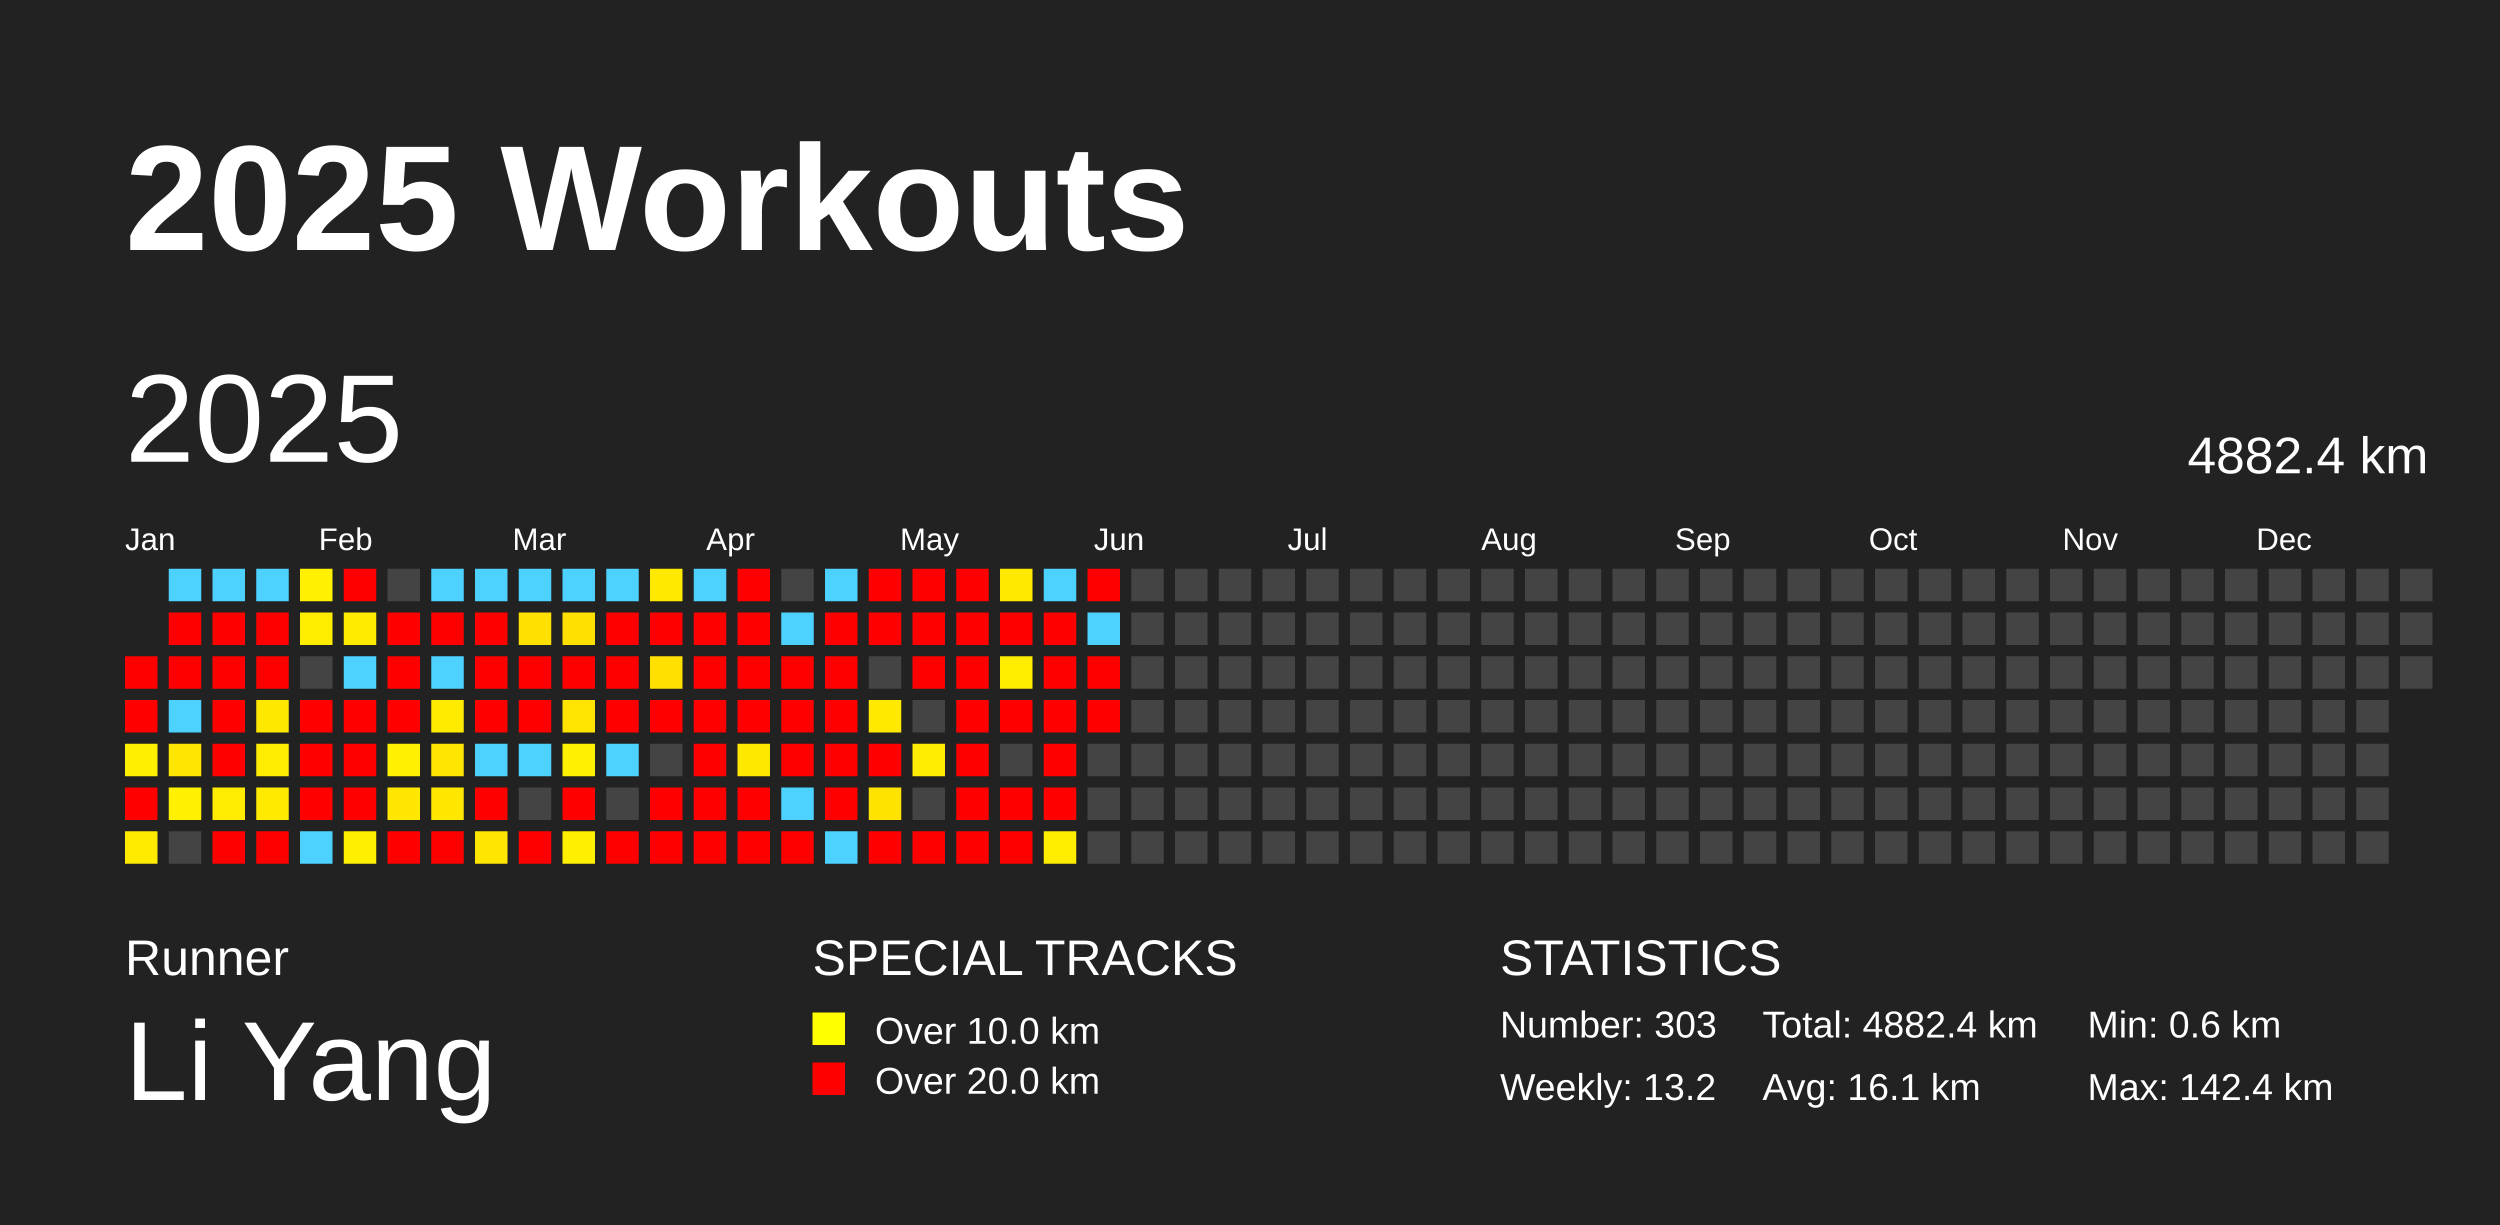
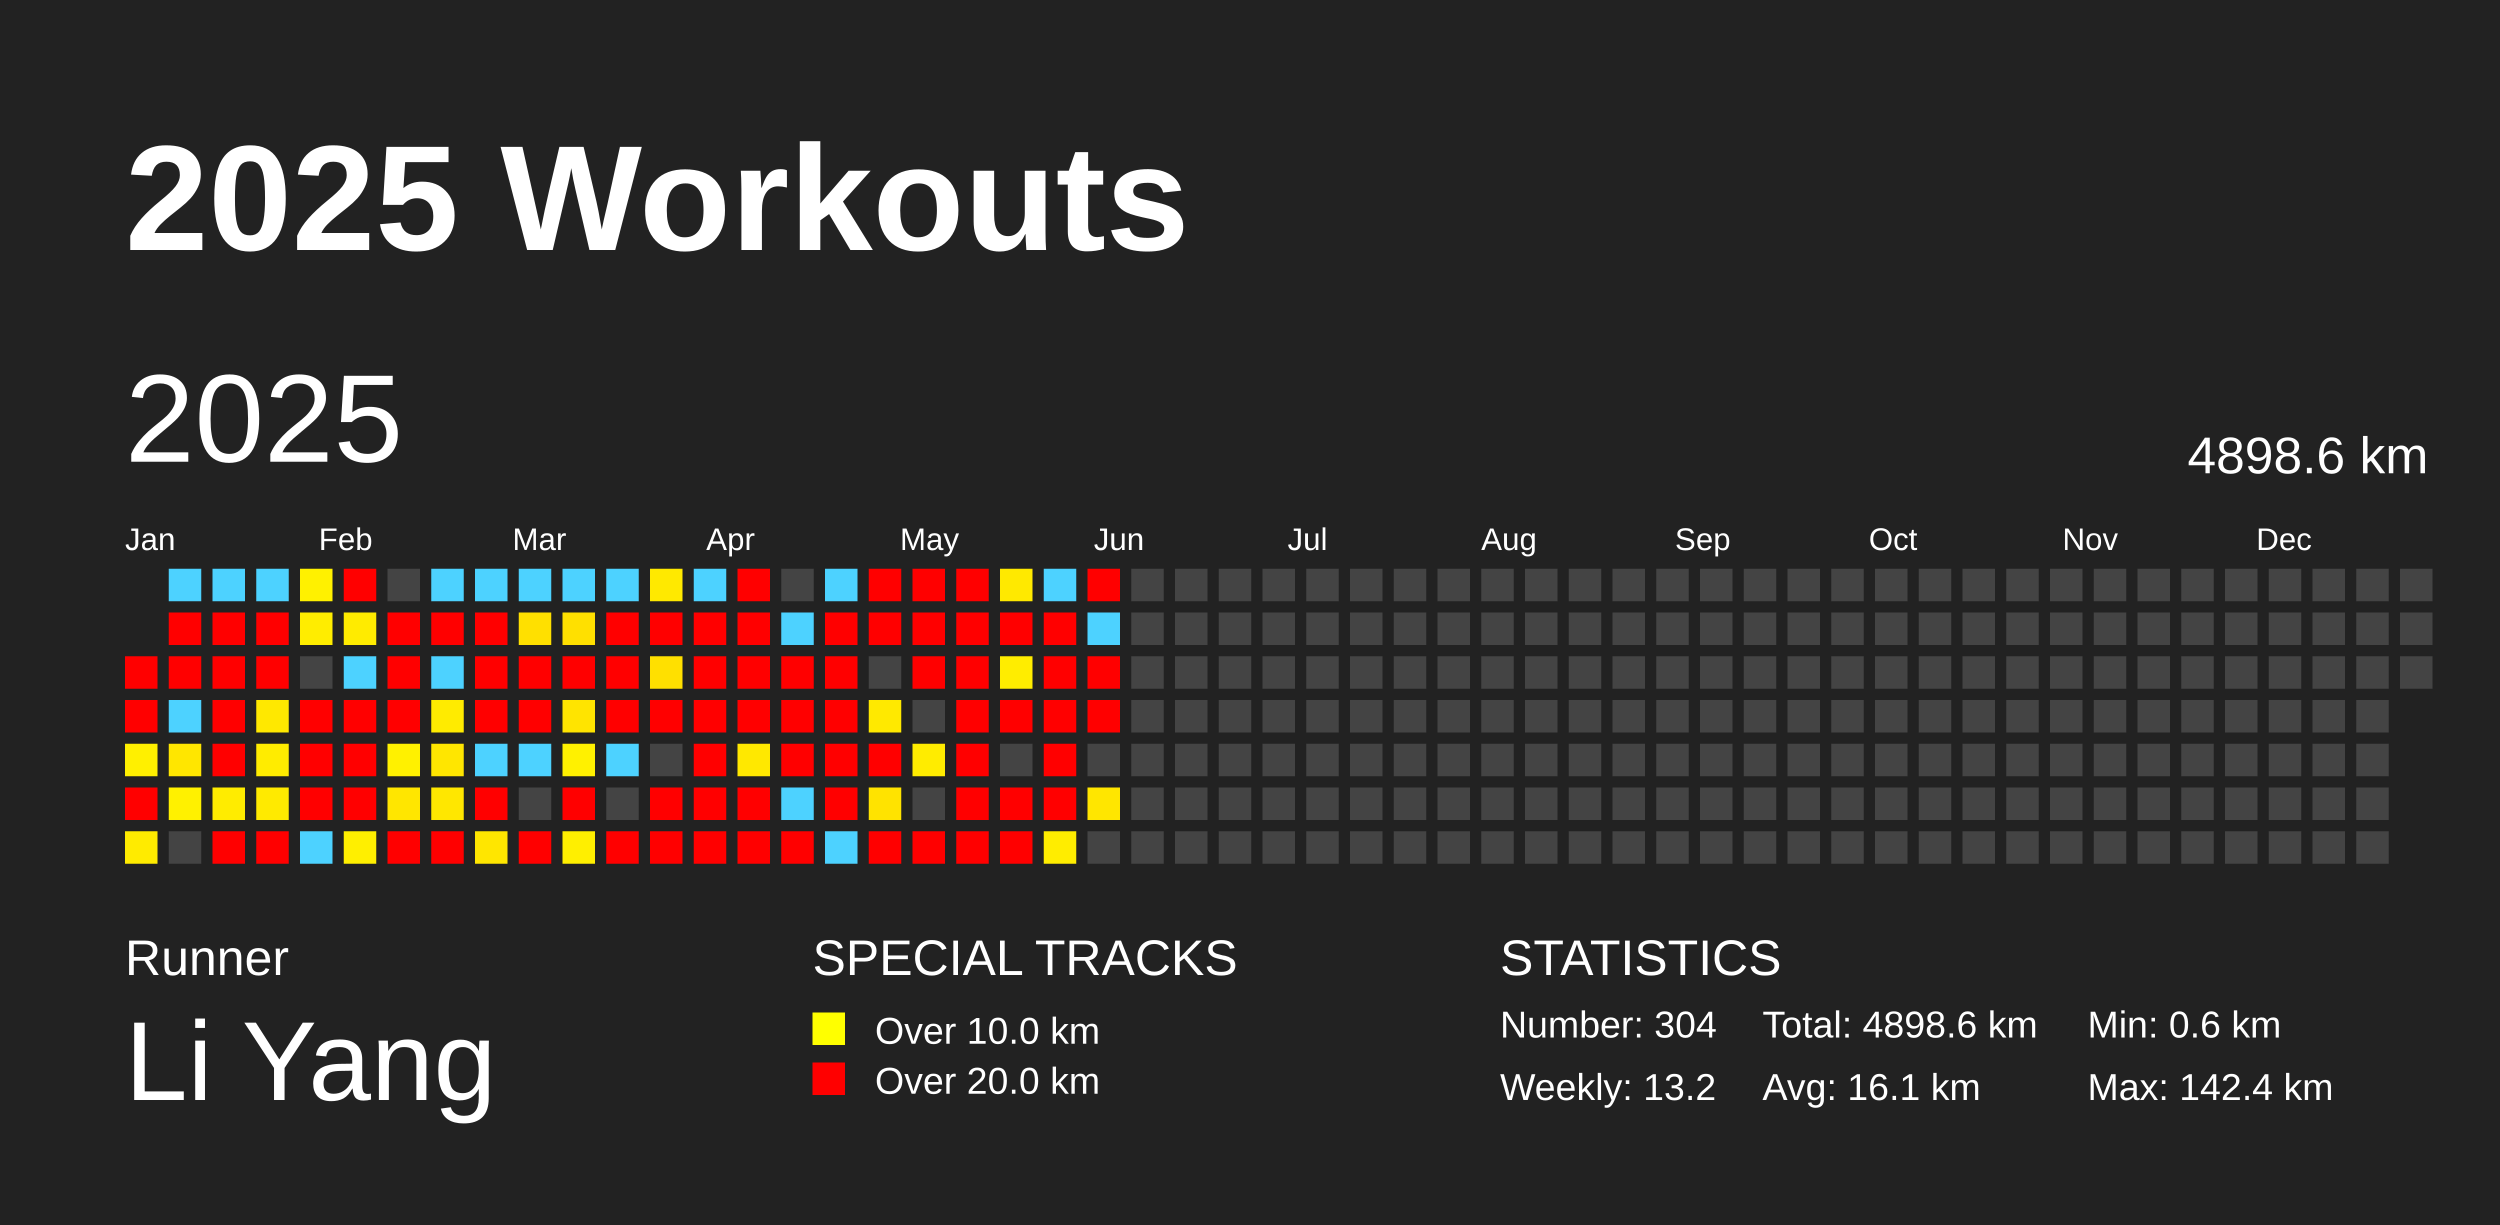
<svg xmlns="http://www.w3.org/2000/svg" baseProfile="full" height="98mm" version="1.1" viewBox="0,0,200,98" width="200mm">
  <defs />
  <rect fill="#222222" height="98" width="200" x="0" y="0" />
  <text fill="#FFFFFF" style="font-size:12px; font-family:Arial; font-weight:bold;" x="10" y="20">2025 Workouts</text>
  <text fill="#FFFFFF" style="font-size:4px; font-family:Arial" x="10" y="78">Runner</text>
  <text fill="#FFFFFF" style="font-size:9px; font-family:Arial" x="10" y="88">Li Yang</text>
  <text fill="#FFFFFF" style="font-size:4px; font-family:Arial" x="65" y="78">SPECIAL TRACKS</text>
  <rect fill="yellow" height="2.6" width="2.6" x="65" y="81" />
  <text fill="#FFFFFF" style="font-size:3px; font-family:Arial" x="70" y="83.5">Over 10.0 km</text>
  <rect fill="red" height="2.6" width="2.6" x="65" y="85" />
  <text fill="#FFFFFF" style="font-size:3px; font-family:Arial" x="70" y="87.5">Over 20.0 km</text>
  <text fill="#FFFFFF" style="font-size:4px; font-family:Arial" x="120" y="78">STATISTICS</text>
-   <text fill="#FFFFFF" style="font-size:3px; font-family:Arial" x="120" y="83">Number: 303</text>
+   <text fill="#FFFFFF" style="font-size:3px; font-family:Arial" x="120" y="83">Number: 304</text>
  <text fill="#FFFFFF" style="font-size:3px; font-family:Arial" x="120" y="88">Weekly: 13.2</text>
-   <text fill="#FFFFFF" style="font-size:3px; font-family:Arial" x="141" y="83">Total: 4882.4 km</text>
+   <text fill="#FFFFFF" style="font-size:3px; font-family:Arial" x="141" y="83">Total: 4898.6 km</text>
  <text fill="#FFFFFF" style="font-size:3px; font-family:Arial" x="141" y="88">Avg: 16.1 km</text>
  <text fill="#FFFFFF" style="font-size:3px; font-family:Arial" x="167" y="83">Min: 0.6 km</text>
  <text fill="#FFFFFF" style="font-size:3px; font-family:Arial" x="167" y="88">Max: 142.4 km</text>
  <text dominant-baseline="hanging" fill="#FFFFFF" style="font-size:10.0px; font-family:Arial;" x="10" y="30">2025</text>
-   <text dominant-baseline="hanging" fill="#FFFFFF" style="font-size:4.125px; font-family:Arial;" x="175" y="35">4882.4 km</text>
+   <text dominant-baseline="hanging" fill="#FFFFFF" style="font-size:4.125px; font-family:Arial;" x="175" y="35">4898.6 km</text>
  <text fill="#FFFFFF" style="font-size:2.5px; font-family:Arial" x="10.0" y="44">Jan</text>
  <text fill="#FFFFFF" style="font-size:2.5px; font-family:Arial" x="25.5" y="44">Feb</text>
  <text fill="#FFFFFF" style="font-size:2.5px; font-family:Arial" x="41.0" y="44">Mar</text>
  <text fill="#FFFFFF" style="font-size:2.5px; font-family:Arial" x="56.5" y="44">Apr</text>
  <text fill="#FFFFFF" style="font-size:2.5px; font-family:Arial" x="72.0" y="44">May</text>
  <text fill="#FFFFFF" style="font-size:2.5px; font-family:Arial" x="87.5" y="44">Jun</text>
  <text fill="#FFFFFF" style="font-size:2.5px; font-family:Arial" x="103.0" y="44">Jul</text>
  <text fill="#FFFFFF" style="font-size:2.5px; font-family:Arial" x="118.5" y="44">Aug</text>
  <text fill="#FFFFFF" style="font-size:2.5px; font-family:Arial" x="134.0" y="44">Sep</text>
  <text fill="#FFFFFF" style="font-size:2.5px; font-family:Arial" x="149.5" y="44">Oct</text>
  <text fill="#FFFFFF" style="font-size:2.5px; font-family:Arial" x="165.0" y="44">Nov</text>
  <text fill="#FFFFFF" style="font-size:2.5px; font-family:Arial" x="180.5" y="44">Dec</text>
  <rect fill="red" height="2.6" width="2.6" x="10.0" y="52.5" />
  <rect fill="red" height="2.6" width="2.6" x="10.0" y="56.0" />
  <rect fill="#fff000" height="2.6" width="2.6" x="10.0" y="59.5" />
  <rect fill="red" height="2.6" width="2.6" x="10.0" y="63.0" />
  <rect fill="#ffeb00" height="2.6" width="2.6" x="10.0" y="66.5" />
  <rect fill="#4dd2ff" height="2.6" width="2.6" x="13.5" y="45.5" />
  <rect fill="red" height="2.6" width="2.6" x="13.5" y="49.0" />
  <rect fill="red" height="2.6" width="2.6" x="13.5" y="52.5" />
  <rect fill="#4dd2ff" height="2.6" width="2.6" x="13.5" y="56.0" />
  <rect fill="#ffe600" height="2.6" width="2.6" x="13.5" y="59.5" />
  <rect fill="#fff100" height="2.6" width="2.6" x="13.5" y="63.0" />
  <rect fill="#444444" height="2.6" width="2.6" x="13.5" y="66.5" />
  <rect fill="#4dd2ff" height="2.6" width="2.6" x="17.0" y="45.5" />
  <rect fill="red" height="2.6" width="2.6" x="17.0" y="49.0" />
  <rect fill="red" height="2.6" width="2.6" x="17.0" y="52.5" />
  <rect fill="red" height="2.6" width="2.6" x="17.0" y="56.0" />
  <rect fill="red" height="2.6" width="2.6" x="17.0" y="59.5" />
  <rect fill="#ffec00" height="2.6" width="2.6" x="17.0" y="63.0" />
  <rect fill="red" height="2.6" width="2.6" x="17.0" y="66.5" />
  <rect fill="#4dd2ff" height="2.6" width="2.6" x="20.5" y="45.5" />
  <rect fill="red" height="2.6" width="2.6" x="20.5" y="49.0" />
  <rect fill="red" height="2.6" width="2.6" x="20.5" y="52.5" />
  <rect fill="#ffe800" height="2.6" width="2.6" x="20.5" y="56.0" />
  <rect fill="#ffec00" height="2.6" width="2.6" x="20.5" y="59.5" />
  <rect fill="#ffea00" height="2.6" width="2.6" x="20.5" y="63.0" />
  <rect fill="red" height="2.6" width="2.6" x="20.5" y="66.5" />
  <rect fill="#fff100" height="2.6" width="2.6" x="24.0" y="45.5" />
  <rect fill="#ffed00" height="2.6" width="2.6" x="24.0" y="49.0" />
  <rect fill="#444444" height="2.6" width="2.6" x="24.0" y="52.5" />
  <rect fill="red" height="2.6" width="2.6" x="24.0" y="56.0" />
  <rect fill="red" height="2.6" width="2.6" x="24.0" y="59.5" />
  <rect fill="red" height="2.6" width="2.6" x="24.0" y="63.0" />
  <rect fill="#4dd2ff" height="2.6" width="2.6" x="24.0" y="66.5" />
  <rect fill="red" height="2.6" width="2.6" x="27.5" y="45.5" />
  <rect fill="#ffeb00" height="2.6" width="2.6" x="27.5" y="49.0" />
  <rect fill="#4dd2ff" height="2.6" width="2.6" x="27.5" y="52.5" />
  <rect fill="red" height="2.6" width="2.6" x="27.5" y="56.0" />
  <rect fill="red" height="2.6" width="2.6" x="27.5" y="59.5" />
  <rect fill="red" height="2.6" width="2.6" x="27.5" y="63.0" />
  <rect fill="#ffef00" height="2.6" width="2.6" x="27.5" y="66.5" />
  <rect fill="#444444" height="2.6" width="2.6" x="31.0" y="45.5" />
  <rect fill="red" height="2.6" width="2.6" x="31.0" y="49.0" />
  <rect fill="red" height="2.6" width="2.6" x="31.0" y="52.5" />
  <rect fill="red" height="2.6" width="2.6" x="31.0" y="56.0" />
  <rect fill="#fff100" height="2.6" width="2.6" x="31.0" y="59.5" />
  <rect fill="#ffe600" height="2.6" width="2.6" x="31.0" y="63.0" />
  <rect fill="red" height="2.6" width="2.6" x="31.0" y="66.5" />
  <rect fill="#4dd2ff" height="2.6" width="2.6" x="34.5" y="45.5" />
  <rect fill="red" height="2.6" width="2.6" x="34.5" y="49.0" />
  <rect fill="#4dd2ff" height="2.6" width="2.6" x="34.5" y="52.5" />
  <rect fill="#ffeb00" height="2.6" width="2.6" x="34.5" y="56.0" />
  <rect fill="#ffe600" height="2.6" width="2.6" x="34.5" y="59.5" />
  <rect fill="#ffe700" height="2.6" width="2.6" x="34.5" y="63.0" />
  <rect fill="red" height="2.6" width="2.6" x="34.5" y="66.5" />
  <rect fill="#4dd2ff" height="2.6" width="2.6" x="38.0" y="45.5" />
  <rect fill="red" height="2.6" width="2.6" x="38.0" y="49.0" />
  <rect fill="red" height="2.6" width="2.6" x="38.0" y="52.5" />
  <rect fill="red" height="2.6" width="2.6" x="38.0" y="56.0" />
  <rect fill="#4dd2ff" height="2.6" width="2.6" x="38.0" y="59.5" />
  <rect fill="red" height="2.6" width="2.6" x="38.0" y="63.0" />
  <rect fill="#ffe600" height="2.6" width="2.6" x="38.0" y="66.5" />
  <rect fill="#4dd2ff" height="2.6" width="2.6" x="41.5" y="45.5" />
  <rect fill="#ffe000" height="2.6" width="2.6" x="41.5" y="49.0" />
  <rect fill="red" height="2.6" width="2.6" x="41.5" y="52.5" />
  <rect fill="red" height="2.6" width="2.6" x="41.5" y="56.0" />
  <rect fill="#4dd2ff" height="2.6" width="2.6" x="41.5" y="59.5" />
  <rect fill="#444444" height="2.6" width="2.6" x="41.5" y="63.0" />
  <rect fill="red" height="2.6" width="2.6" x="41.5" y="66.5" />
  <rect fill="#4dd2ff" height="2.6" width="2.6" x="45.0" y="45.5" />
  <rect fill="#ffe000" height="2.6" width="2.6" x="45.0" y="49.0" />
  <rect fill="red" height="2.6" width="2.6" x="45.0" y="52.5" />
  <rect fill="#ffe400" height="2.6" width="2.6" x="45.0" y="56.0" />
  <rect fill="#fff100" height="2.6" width="2.6" x="45.0" y="59.5" />
  <rect fill="red" height="2.6" width="2.6" x="45.0" y="63.0" />
  <rect fill="#ffef00" height="2.6" width="2.6" x="45.0" y="66.5" />
  <rect fill="#4dd2ff" height="2.6" width="2.6" x="48.5" y="45.5" />
  <rect fill="red" height="2.6" width="2.6" x="48.5" y="49.0" />
  <rect fill="red" height="2.6" width="2.6" x="48.5" y="52.5" />
  <rect fill="red" height="2.6" width="2.6" x="48.5" y="56.0" />
  <rect fill="#4dd2ff" height="2.6" width="2.6" x="48.5" y="59.5" />
  <rect fill="#444444" height="2.6" width="2.6" x="48.5" y="63.0" />
  <rect fill="red" height="2.6" width="2.6" x="48.5" y="66.5" />
  <rect fill="#ffe900" height="2.6" width="2.6" x="52.0" y="45.5" />
  <rect fill="red" height="2.6" width="2.6" x="52.0" y="49.0" />
  <rect fill="#ffe000" height="2.6" width="2.6" x="52.0" y="52.5" />
  <rect fill="red" height="2.6" width="2.6" x="52.0" y="56.0" />
  <rect fill="#444444" height="2.6" width="2.6" x="52.0" y="59.5" />
  <rect fill="red" height="2.6" width="2.6" x="52.0" y="63.0" />
  <rect fill="red" height="2.6" width="2.6" x="52.0" y="66.5" />
  <rect fill="#4dd2ff" height="2.6" width="2.6" x="55.5" y="45.5" />
  <rect fill="red" height="2.6" width="2.6" x="55.5" y="49.0" />
  <rect fill="red" height="2.6" width="2.6" x="55.5" y="52.5" />
  <rect fill="red" height="2.6" width="2.6" x="55.5" y="56.0" />
  <rect fill="red" height="2.6" width="2.6" x="55.5" y="59.5" />
  <rect fill="red" height="2.6" width="2.6" x="55.5" y="63.0" />
  <rect fill="red" height="2.6" width="2.6" x="55.5" y="66.5" />
  <rect fill="red" height="2.6" width="2.6" x="59.0" y="45.5" />
  <rect fill="red" height="2.6" width="2.6" x="59.0" y="49.0" />
  <rect fill="red" height="2.6" width="2.6" x="59.0" y="52.5" />
  <rect fill="red" height="2.6" width="2.6" x="59.0" y="56.0" />
  <rect fill="#ffe800" height="2.6" width="2.6" x="59.0" y="59.5" />
  <rect fill="red" height="2.6" width="2.6" x="59.0" y="63.0" />
  <rect fill="red" height="2.6" width="2.6" x="59.0" y="66.5" />
  <rect fill="#444444" height="2.6" width="2.6" x="62.5" y="45.5" />
  <rect fill="#4dd2ff" height="2.6" width="2.6" x="62.5" y="49.0" />
  <rect fill="red" height="2.6" width="2.6" x="62.5" y="52.5" />
  <rect fill="red" height="2.6" width="2.6" x="62.5" y="56.0" />
  <rect fill="red" height="2.6" width="2.6" x="62.5" y="59.5" />
  <rect fill="#4dd2ff" height="2.6" width="2.6" x="62.5" y="63.0" />
  <rect fill="red" height="2.6" width="2.6" x="62.5" y="66.5" />
  <rect fill="#4dd2ff" height="2.6" width="2.6" x="66.0" y="45.5" />
  <rect fill="red" height="2.6" width="2.6" x="66.0" y="49.0" />
  <rect fill="red" height="2.6" width="2.6" x="66.0" y="52.5" />
  <rect fill="red" height="2.6" width="2.6" x="66.0" y="56.0" />
  <rect fill="red" height="2.6" width="2.6" x="66.0" y="59.5" />
  <rect fill="red" height="2.6" width="2.6" x="66.0" y="63.0" />
  <rect fill="#4dd2ff" height="2.6" width="2.6" x="66.0" y="66.5" />
  <rect fill="red" height="2.6" width="2.6" x="69.5" y="45.5" />
  <rect fill="red" height="2.6" width="2.6" x="69.5" y="49.0" />
  <rect fill="#444444" height="2.6" width="2.6" x="69.5" y="52.5" />
  <rect fill="#ffe900" height="2.6" width="2.6" x="69.5" y="56.0" />
  <rect fill="red" height="2.6" width="2.6" x="69.5" y="59.5" />
  <rect fill="#ffe300" height="2.6" width="2.6" x="69.5" y="63.0" />
  <rect fill="red" height="2.6" width="2.6" x="69.5" y="66.5" />
  <rect fill="red" height="2.6" width="2.6" x="73.0" y="45.5" />
  <rect fill="red" height="2.6" width="2.6" x="73.0" y="49.0" />
  <rect fill="red" height="2.6" width="2.6" x="73.0" y="52.5" />
  <rect fill="#444444" height="2.6" width="2.6" x="73.0" y="56.0" />
  <rect fill="#ffec00" height="2.6" width="2.6" x="73.0" y="59.5" />
  <rect fill="#444444" height="2.6" width="2.6" x="73.0" y="63.0" />
  <rect fill="red" height="2.6" width="2.6" x="73.0" y="66.5" />
  <rect fill="red" height="2.6" width="2.6" x="76.5" y="45.5" />
  <rect fill="red" height="2.6" width="2.6" x="76.5" y="49.0" />
  <rect fill="red" height="2.6" width="2.6" x="76.5" y="52.5" />
  <rect fill="red" height="2.6" width="2.6" x="76.5" y="56.0" />
  <rect fill="red" height="2.6" width="2.6" x="76.5" y="59.5" />
  <rect fill="red" height="2.6" width="2.6" x="76.5" y="63.0" />
  <rect fill="red" height="2.6" width="2.6" x="76.5" y="66.5" />
  <rect fill="#ffe900" height="2.6" width="2.6" x="80.0" y="45.5" />
  <rect fill="red" height="2.6" width="2.6" x="80.0" y="49.0" />
  <rect fill="#ffed00" height="2.6" width="2.6" x="80.0" y="52.5" />
  <rect fill="red" height="2.6" width="2.6" x="80.0" y="56.0" />
  <rect fill="#444444" height="2.6" width="2.6" x="80.0" y="59.5" />
  <rect fill="red" height="2.6" width="2.6" x="80.0" y="63.0" />
  <rect fill="red" height="2.6" width="2.6" x="80.0" y="66.5" />
  <rect fill="#4dd2ff" height="2.6" width="2.6" x="83.5" y="45.5" />
  <rect fill="red" height="2.6" width="2.6" x="83.5" y="49.0" />
  <rect fill="red" height="2.6" width="2.6" x="83.5" y="52.5" />
  <rect fill="red" height="2.6" width="2.6" x="83.5" y="56.0" />
  <rect fill="red" height="2.6" width="2.6" x="83.5" y="59.5" />
  <rect fill="red" height="2.6" width="2.6" x="83.5" y="63.0" />
  <rect fill="#ffed00" height="2.6" width="2.6" x="83.5" y="66.5" />
  <rect fill="red" height="2.6" width="2.6" x="87.0" y="45.5" />
  <rect fill="#4dd2ff" height="2.6" width="2.6" x="87.0" y="49.0" />
  <rect fill="red" height="2.6" width="2.6" x="87.0" y="52.5" />
  <rect fill="red" height="2.6" width="2.6" x="87.0" y="56.0" />
  <rect fill="#444444" height="2.6" width="2.6" x="87.0" y="59.5" />
-   <rect fill="#444444" height="2.6" width="2.6" x="87.0" y="63.0" />
+   <rect fill="#ffe600" height="2.6" width="2.6" x="87.0" y="63.0" />
  <rect fill="#444444" height="2.6" width="2.6" x="87.0" y="66.5" />
  <rect fill="#444444" height="2.6" width="2.6" x="90.5" y="45.5" />
  <rect fill="#444444" height="2.6" width="2.6" x="90.5" y="49.0" />
  <rect fill="#444444" height="2.6" width="2.6" x="90.5" y="52.5" />
  <rect fill="#444444" height="2.6" width="2.6" x="90.5" y="56.0" />
  <rect fill="#444444" height="2.6" width="2.6" x="90.5" y="59.5" />
  <rect fill="#444444" height="2.6" width="2.6" x="90.5" y="63.0" />
  <rect fill="#444444" height="2.6" width="2.6" x="90.5" y="66.5" />
  <rect fill="#444444" height="2.6" width="2.6" x="94.0" y="45.5" />
  <rect fill="#444444" height="2.6" width="2.6" x="94.0" y="49.0" />
  <rect fill="#444444" height="2.6" width="2.6" x="94.0" y="52.5" />
  <rect fill="#444444" height="2.6" width="2.6" x="94.0" y="56.0" />
  <rect fill="#444444" height="2.6" width="2.6" x="94.0" y="59.5" />
  <rect fill="#444444" height="2.6" width="2.6" x="94.0" y="63.0" />
  <rect fill="#444444" height="2.6" width="2.6" x="94.0" y="66.5" />
  <rect fill="#444444" height="2.6" width="2.6" x="97.5" y="45.5" />
  <rect fill="#444444" height="2.6" width="2.6" x="97.5" y="49.0" />
  <rect fill="#444444" height="2.6" width="2.6" x="97.5" y="52.5" />
  <rect fill="#444444" height="2.6" width="2.6" x="97.5" y="56.0" />
  <rect fill="#444444" height="2.6" width="2.6" x="97.5" y="59.5" />
  <rect fill="#444444" height="2.6" width="2.6" x="97.5" y="63.0" />
  <rect fill="#444444" height="2.6" width="2.6" x="97.5" y="66.5" />
  <rect fill="#444444" height="2.6" width="2.6" x="101.0" y="45.5" />
  <rect fill="#444444" height="2.6" width="2.6" x="101.0" y="49.0" />
  <rect fill="#444444" height="2.6" width="2.6" x="101.0" y="52.5" />
  <rect fill="#444444" height="2.6" width="2.6" x="101.0" y="56.0" />
  <rect fill="#444444" height="2.6" width="2.6" x="101.0" y="59.5" />
  <rect fill="#444444" height="2.6" width="2.6" x="101.0" y="63.0" />
  <rect fill="#444444" height="2.6" width="2.6" x="101.0" y="66.5" />
  <rect fill="#444444" height="2.6" width="2.6" x="104.5" y="45.5" />
  <rect fill="#444444" height="2.6" width="2.6" x="104.5" y="49.0" />
  <rect fill="#444444" height="2.6" width="2.6" x="104.5" y="52.5" />
  <rect fill="#444444" height="2.6" width="2.6" x="104.5" y="56.0" />
  <rect fill="#444444" height="2.6" width="2.6" x="104.5" y="59.5" />
  <rect fill="#444444" height="2.6" width="2.6" x="104.5" y="63.0" />
  <rect fill="#444444" height="2.6" width="2.6" x="104.5" y="66.5" />
  <rect fill="#444444" height="2.6" width="2.6" x="108.0" y="45.5" />
  <rect fill="#444444" height="2.6" width="2.6" x="108.0" y="49.0" />
  <rect fill="#444444" height="2.6" width="2.6" x="108.0" y="52.5" />
  <rect fill="#444444" height="2.6" width="2.6" x="108.0" y="56.0" />
  <rect fill="#444444" height="2.6" width="2.6" x="108.0" y="59.5" />
  <rect fill="#444444" height="2.6" width="2.6" x="108.0" y="63.0" />
  <rect fill="#444444" height="2.6" width="2.6" x="108.0" y="66.5" />
  <rect fill="#444444" height="2.6" width="2.6" x="111.5" y="45.5" />
  <rect fill="#444444" height="2.6" width="2.6" x="111.5" y="49.0" />
  <rect fill="#444444" height="2.6" width="2.6" x="111.5" y="52.5" />
  <rect fill="#444444" height="2.6" width="2.6" x="111.5" y="56.0" />
  <rect fill="#444444" height="2.6" width="2.6" x="111.5" y="59.5" />
  <rect fill="#444444" height="2.6" width="2.6" x="111.5" y="63.0" />
  <rect fill="#444444" height="2.6" width="2.6" x="111.5" y="66.5" />
  <rect fill="#444444" height="2.6" width="2.6" x="115.0" y="45.5" />
  <rect fill="#444444" height="2.6" width="2.6" x="115.0" y="49.0" />
  <rect fill="#444444" height="2.6" width="2.6" x="115.0" y="52.5" />
  <rect fill="#444444" height="2.6" width="2.6" x="115.0" y="56.0" />
  <rect fill="#444444" height="2.6" width="2.6" x="115.0" y="59.5" />
  <rect fill="#444444" height="2.6" width="2.6" x="115.0" y="63.0" />
  <rect fill="#444444" height="2.6" width="2.6" x="115.0" y="66.5" />
  <rect fill="#444444" height="2.6" width="2.6" x="118.5" y="45.5" />
  <rect fill="#444444" height="2.6" width="2.6" x="118.5" y="49.0" />
  <rect fill="#444444" height="2.6" width="2.6" x="118.5" y="52.5" />
  <rect fill="#444444" height="2.6" width="2.6" x="118.5" y="56.0" />
  <rect fill="#444444" height="2.6" width="2.6" x="118.5" y="59.5" />
  <rect fill="#444444" height="2.6" width="2.6" x="118.5" y="63.0" />
  <rect fill="#444444" height="2.6" width="2.6" x="118.5" y="66.5" />
  <rect fill="#444444" height="2.6" width="2.6" x="122.0" y="45.5" />
  <rect fill="#444444" height="2.6" width="2.6" x="122.0" y="49.0" />
  <rect fill="#444444" height="2.6" width="2.6" x="122.0" y="52.5" />
  <rect fill="#444444" height="2.6" width="2.6" x="122.0" y="56.0" />
  <rect fill="#444444" height="2.6" width="2.6" x="122.0" y="59.5" />
  <rect fill="#444444" height="2.6" width="2.6" x="122.0" y="63.0" />
  <rect fill="#444444" height="2.6" width="2.6" x="122.0" y="66.5" />
  <rect fill="#444444" height="2.6" width="2.6" x="125.5" y="45.5" />
  <rect fill="#444444" height="2.6" width="2.6" x="125.5" y="49.0" />
  <rect fill="#444444" height="2.6" width="2.6" x="125.5" y="52.5" />
  <rect fill="#444444" height="2.6" width="2.6" x="125.5" y="56.0" />
  <rect fill="#444444" height="2.6" width="2.6" x="125.5" y="59.5" />
  <rect fill="#444444" height="2.6" width="2.6" x="125.5" y="63.0" />
  <rect fill="#444444" height="2.6" width="2.6" x="125.5" y="66.5" />
  <rect fill="#444444" height="2.6" width="2.6" x="129.0" y="45.5" />
  <rect fill="#444444" height="2.6" width="2.6" x="129.0" y="49.0" />
  <rect fill="#444444" height="2.6" width="2.6" x="129.0" y="52.5" />
  <rect fill="#444444" height="2.6" width="2.6" x="129.0" y="56.0" />
  <rect fill="#444444" height="2.6" width="2.6" x="129.0" y="59.5" />
  <rect fill="#444444" height="2.6" width="2.6" x="129.0" y="63.0" />
  <rect fill="#444444" height="2.6" width="2.6" x="129.0" y="66.5" />
  <rect fill="#444444" height="2.6" width="2.6" x="132.5" y="45.5" />
  <rect fill="#444444" height="2.6" width="2.6" x="132.5" y="49.0" />
  <rect fill="#444444" height="2.6" width="2.6" x="132.5" y="52.5" />
  <rect fill="#444444" height="2.6" width="2.6" x="132.5" y="56.0" />
  <rect fill="#444444" height="2.6" width="2.6" x="132.5" y="59.5" />
  <rect fill="#444444" height="2.6" width="2.6" x="132.5" y="63.0" />
  <rect fill="#444444" height="2.6" width="2.6" x="132.5" y="66.5" />
  <rect fill="#444444" height="2.6" width="2.6" x="136.0" y="45.5" />
  <rect fill="#444444" height="2.6" width="2.6" x="136.0" y="49.0" />
  <rect fill="#444444" height="2.6" width="2.6" x="136.0" y="52.5" />
  <rect fill="#444444" height="2.6" width="2.6" x="136.0" y="56.0" />
  <rect fill="#444444" height="2.6" width="2.6" x="136.0" y="59.5" />
  <rect fill="#444444" height="2.6" width="2.6" x="136.0" y="63.0" />
  <rect fill="#444444" height="2.6" width="2.6" x="136.0" y="66.5" />
  <rect fill="#444444" height="2.6" width="2.6" x="139.5" y="45.5" />
  <rect fill="#444444" height="2.6" width="2.6" x="139.5" y="49.0" />
  <rect fill="#444444" height="2.6" width="2.6" x="139.5" y="52.5" />
  <rect fill="#444444" height="2.6" width="2.6" x="139.5" y="56.0" />
  <rect fill="#444444" height="2.6" width="2.6" x="139.5" y="59.5" />
  <rect fill="#444444" height="2.6" width="2.6" x="139.5" y="63.0" />
  <rect fill="#444444" height="2.6" width="2.6" x="139.5" y="66.5" />
  <rect fill="#444444" height="2.6" width="2.6" x="143.0" y="45.5" />
  <rect fill="#444444" height="2.6" width="2.6" x="143.0" y="49.0" />
  <rect fill="#444444" height="2.6" width="2.6" x="143.0" y="52.5" />
  <rect fill="#444444" height="2.6" width="2.6" x="143.0" y="56.0" />
  <rect fill="#444444" height="2.6" width="2.6" x="143.0" y="59.5" />
  <rect fill="#444444" height="2.6" width="2.6" x="143.0" y="63.0" />
  <rect fill="#444444" height="2.6" width="2.6" x="143.0" y="66.5" />
  <rect fill="#444444" height="2.6" width="2.6" x="146.5" y="45.5" />
  <rect fill="#444444" height="2.6" width="2.6" x="146.5" y="49.0" />
  <rect fill="#444444" height="2.6" width="2.6" x="146.5" y="52.5" />
  <rect fill="#444444" height="2.6" width="2.6" x="146.5" y="56.0" />
  <rect fill="#444444" height="2.6" width="2.6" x="146.5" y="59.5" />
  <rect fill="#444444" height="2.6" width="2.6" x="146.5" y="63.0" />
  <rect fill="#444444" height="2.6" width="2.6" x="146.5" y="66.5" />
  <rect fill="#444444" height="2.6" width="2.6" x="150.0" y="45.5" />
  <rect fill="#444444" height="2.6" width="2.6" x="150.0" y="49.0" />
  <rect fill="#444444" height="2.6" width="2.6" x="150.0" y="52.5" />
  <rect fill="#444444" height="2.6" width="2.6" x="150.0" y="56.0" />
  <rect fill="#444444" height="2.6" width="2.6" x="150.0" y="59.5" />
  <rect fill="#444444" height="2.6" width="2.6" x="150.0" y="63.0" />
  <rect fill="#444444" height="2.6" width="2.6" x="150.0" y="66.5" />
  <rect fill="#444444" height="2.6" width="2.6" x="153.5" y="45.5" />
  <rect fill="#444444" height="2.6" width="2.6" x="153.5" y="49.0" />
  <rect fill="#444444" height="2.6" width="2.6" x="153.5" y="52.5" />
  <rect fill="#444444" height="2.6" width="2.6" x="153.5" y="56.0" />
  <rect fill="#444444" height="2.6" width="2.6" x="153.5" y="59.5" />
  <rect fill="#444444" height="2.6" width="2.6" x="153.5" y="63.0" />
  <rect fill="#444444" height="2.6" width="2.6" x="153.5" y="66.5" />
  <rect fill="#444444" height="2.6" width="2.6" x="157.0" y="45.5" />
  <rect fill="#444444" height="2.6" width="2.6" x="157.0" y="49.0" />
  <rect fill="#444444" height="2.6" width="2.6" x="157.0" y="52.5" />
  <rect fill="#444444" height="2.6" width="2.6" x="157.0" y="56.0" />
  <rect fill="#444444" height="2.6" width="2.6" x="157.0" y="59.5" />
  <rect fill="#444444" height="2.6" width="2.6" x="157.0" y="63.0" />
  <rect fill="#444444" height="2.6" width="2.6" x="157.0" y="66.5" />
  <rect fill="#444444" height="2.6" width="2.6" x="160.5" y="45.5" />
  <rect fill="#444444" height="2.6" width="2.6" x="160.5" y="49.0" />
  <rect fill="#444444" height="2.6" width="2.6" x="160.5" y="52.5" />
  <rect fill="#444444" height="2.6" width="2.6" x="160.5" y="56.0" />
  <rect fill="#444444" height="2.6" width="2.6" x="160.5" y="59.5" />
  <rect fill="#444444" height="2.6" width="2.6" x="160.5" y="63.0" />
  <rect fill="#444444" height="2.6" width="2.6" x="160.5" y="66.5" />
  <rect fill="#444444" height="2.6" width="2.6" x="164.0" y="45.5" />
  <rect fill="#444444" height="2.6" width="2.6" x="164.0" y="49.0" />
  <rect fill="#444444" height="2.6" width="2.6" x="164.0" y="52.5" />
  <rect fill="#444444" height="2.6" width="2.6" x="164.0" y="56.0" />
  <rect fill="#444444" height="2.6" width="2.6" x="164.0" y="59.5" />
  <rect fill="#444444" height="2.6" width="2.6" x="164.0" y="63.0" />
  <rect fill="#444444" height="2.6" width="2.6" x="164.0" y="66.5" />
  <rect fill="#444444" height="2.6" width="2.6" x="167.5" y="45.5" />
  <rect fill="#444444" height="2.6" width="2.6" x="167.5" y="49.0" />
  <rect fill="#444444" height="2.6" width="2.6" x="167.5" y="52.5" />
  <rect fill="#444444" height="2.6" width="2.6" x="167.5" y="56.0" />
  <rect fill="#444444" height="2.6" width="2.6" x="167.5" y="59.5" />
  <rect fill="#444444" height="2.6" width="2.6" x="167.5" y="63.0" />
  <rect fill="#444444" height="2.6" width="2.6" x="167.5" y="66.5" />
  <rect fill="#444444" height="2.6" width="2.6" x="171.0" y="45.5" />
  <rect fill="#444444" height="2.6" width="2.6" x="171.0" y="49.0" />
  <rect fill="#444444" height="2.6" width="2.6" x="171.0" y="52.5" />
  <rect fill="#444444" height="2.6" width="2.6" x="171.0" y="56.0" />
  <rect fill="#444444" height="2.6" width="2.6" x="171.0" y="59.5" />
  <rect fill="#444444" height="2.6" width="2.6" x="171.0" y="63.0" />
  <rect fill="#444444" height="2.6" width="2.6" x="171.0" y="66.5" />
  <rect fill="#444444" height="2.6" width="2.6" x="174.5" y="45.5" />
  <rect fill="#444444" height="2.6" width="2.6" x="174.5" y="49.0" />
  <rect fill="#444444" height="2.6" width="2.6" x="174.5" y="52.5" />
  <rect fill="#444444" height="2.6" width="2.6" x="174.5" y="56.0" />
  <rect fill="#444444" height="2.6" width="2.6" x="174.5" y="59.5" />
  <rect fill="#444444" height="2.6" width="2.6" x="174.5" y="63.0" />
  <rect fill="#444444" height="2.6" width="2.6" x="174.5" y="66.5" />
  <rect fill="#444444" height="2.6" width="2.6" x="178.0" y="45.5" />
  <rect fill="#444444" height="2.6" width="2.6" x="178.0" y="49.0" />
  <rect fill="#444444" height="2.6" width="2.6" x="178.0" y="52.5" />
  <rect fill="#444444" height="2.6" width="2.6" x="178.0" y="56.0" />
  <rect fill="#444444" height="2.6" width="2.6" x="178.0" y="59.5" />
  <rect fill="#444444" height="2.6" width="2.6" x="178.0" y="63.0" />
  <rect fill="#444444" height="2.6" width="2.6" x="178.0" y="66.5" />
  <rect fill="#444444" height="2.6" width="2.6" x="181.5" y="45.5" />
  <rect fill="#444444" height="2.6" width="2.6" x="181.5" y="49.0" />
  <rect fill="#444444" height="2.6" width="2.6" x="181.5" y="52.5" />
  <rect fill="#444444" height="2.6" width="2.6" x="181.5" y="56.0" />
  <rect fill="#444444" height="2.6" width="2.6" x="181.5" y="59.5" />
  <rect fill="#444444" height="2.6" width="2.6" x="181.5" y="63.0" />
  <rect fill="#444444" height="2.6" width="2.6" x="181.5" y="66.5" />
  <rect fill="#444444" height="2.6" width="2.6" x="185.0" y="45.5" />
  <rect fill="#444444" height="2.6" width="2.6" x="185.0" y="49.0" />
  <rect fill="#444444" height="2.6" width="2.6" x="185.0" y="52.5" />
  <rect fill="#444444" height="2.6" width="2.6" x="185.0" y="56.0" />
  <rect fill="#444444" height="2.6" width="2.6" x="185.0" y="59.5" />
  <rect fill="#444444" height="2.6" width="2.6" x="185.0" y="63.0" />
  <rect fill="#444444" height="2.6" width="2.6" x="185.0" y="66.5" />
  <rect fill="#444444" height="2.6" width="2.6" x="188.5" y="45.5" />
  <rect fill="#444444" height="2.6" width="2.6" x="188.5" y="49.0" />
  <rect fill="#444444" height="2.6" width="2.6" x="188.5" y="52.5" />
  <rect fill="#444444" height="2.6" width="2.6" x="188.5" y="56.0" />
  <rect fill="#444444" height="2.6" width="2.6" x="188.5" y="59.5" />
  <rect fill="#444444" height="2.6" width="2.6" x="188.5" y="63.0" />
  <rect fill="#444444" height="2.6" width="2.6" x="188.5" y="66.5" />
  <rect fill="#444444" height="2.6" width="2.6" x="192.0" y="45.5" />
  <rect fill="#444444" height="2.6" width="2.6" x="192.0" y="49.0" />
  <rect fill="#444444" height="2.6" width="2.6" x="192.0" y="52.5" />
</svg>
